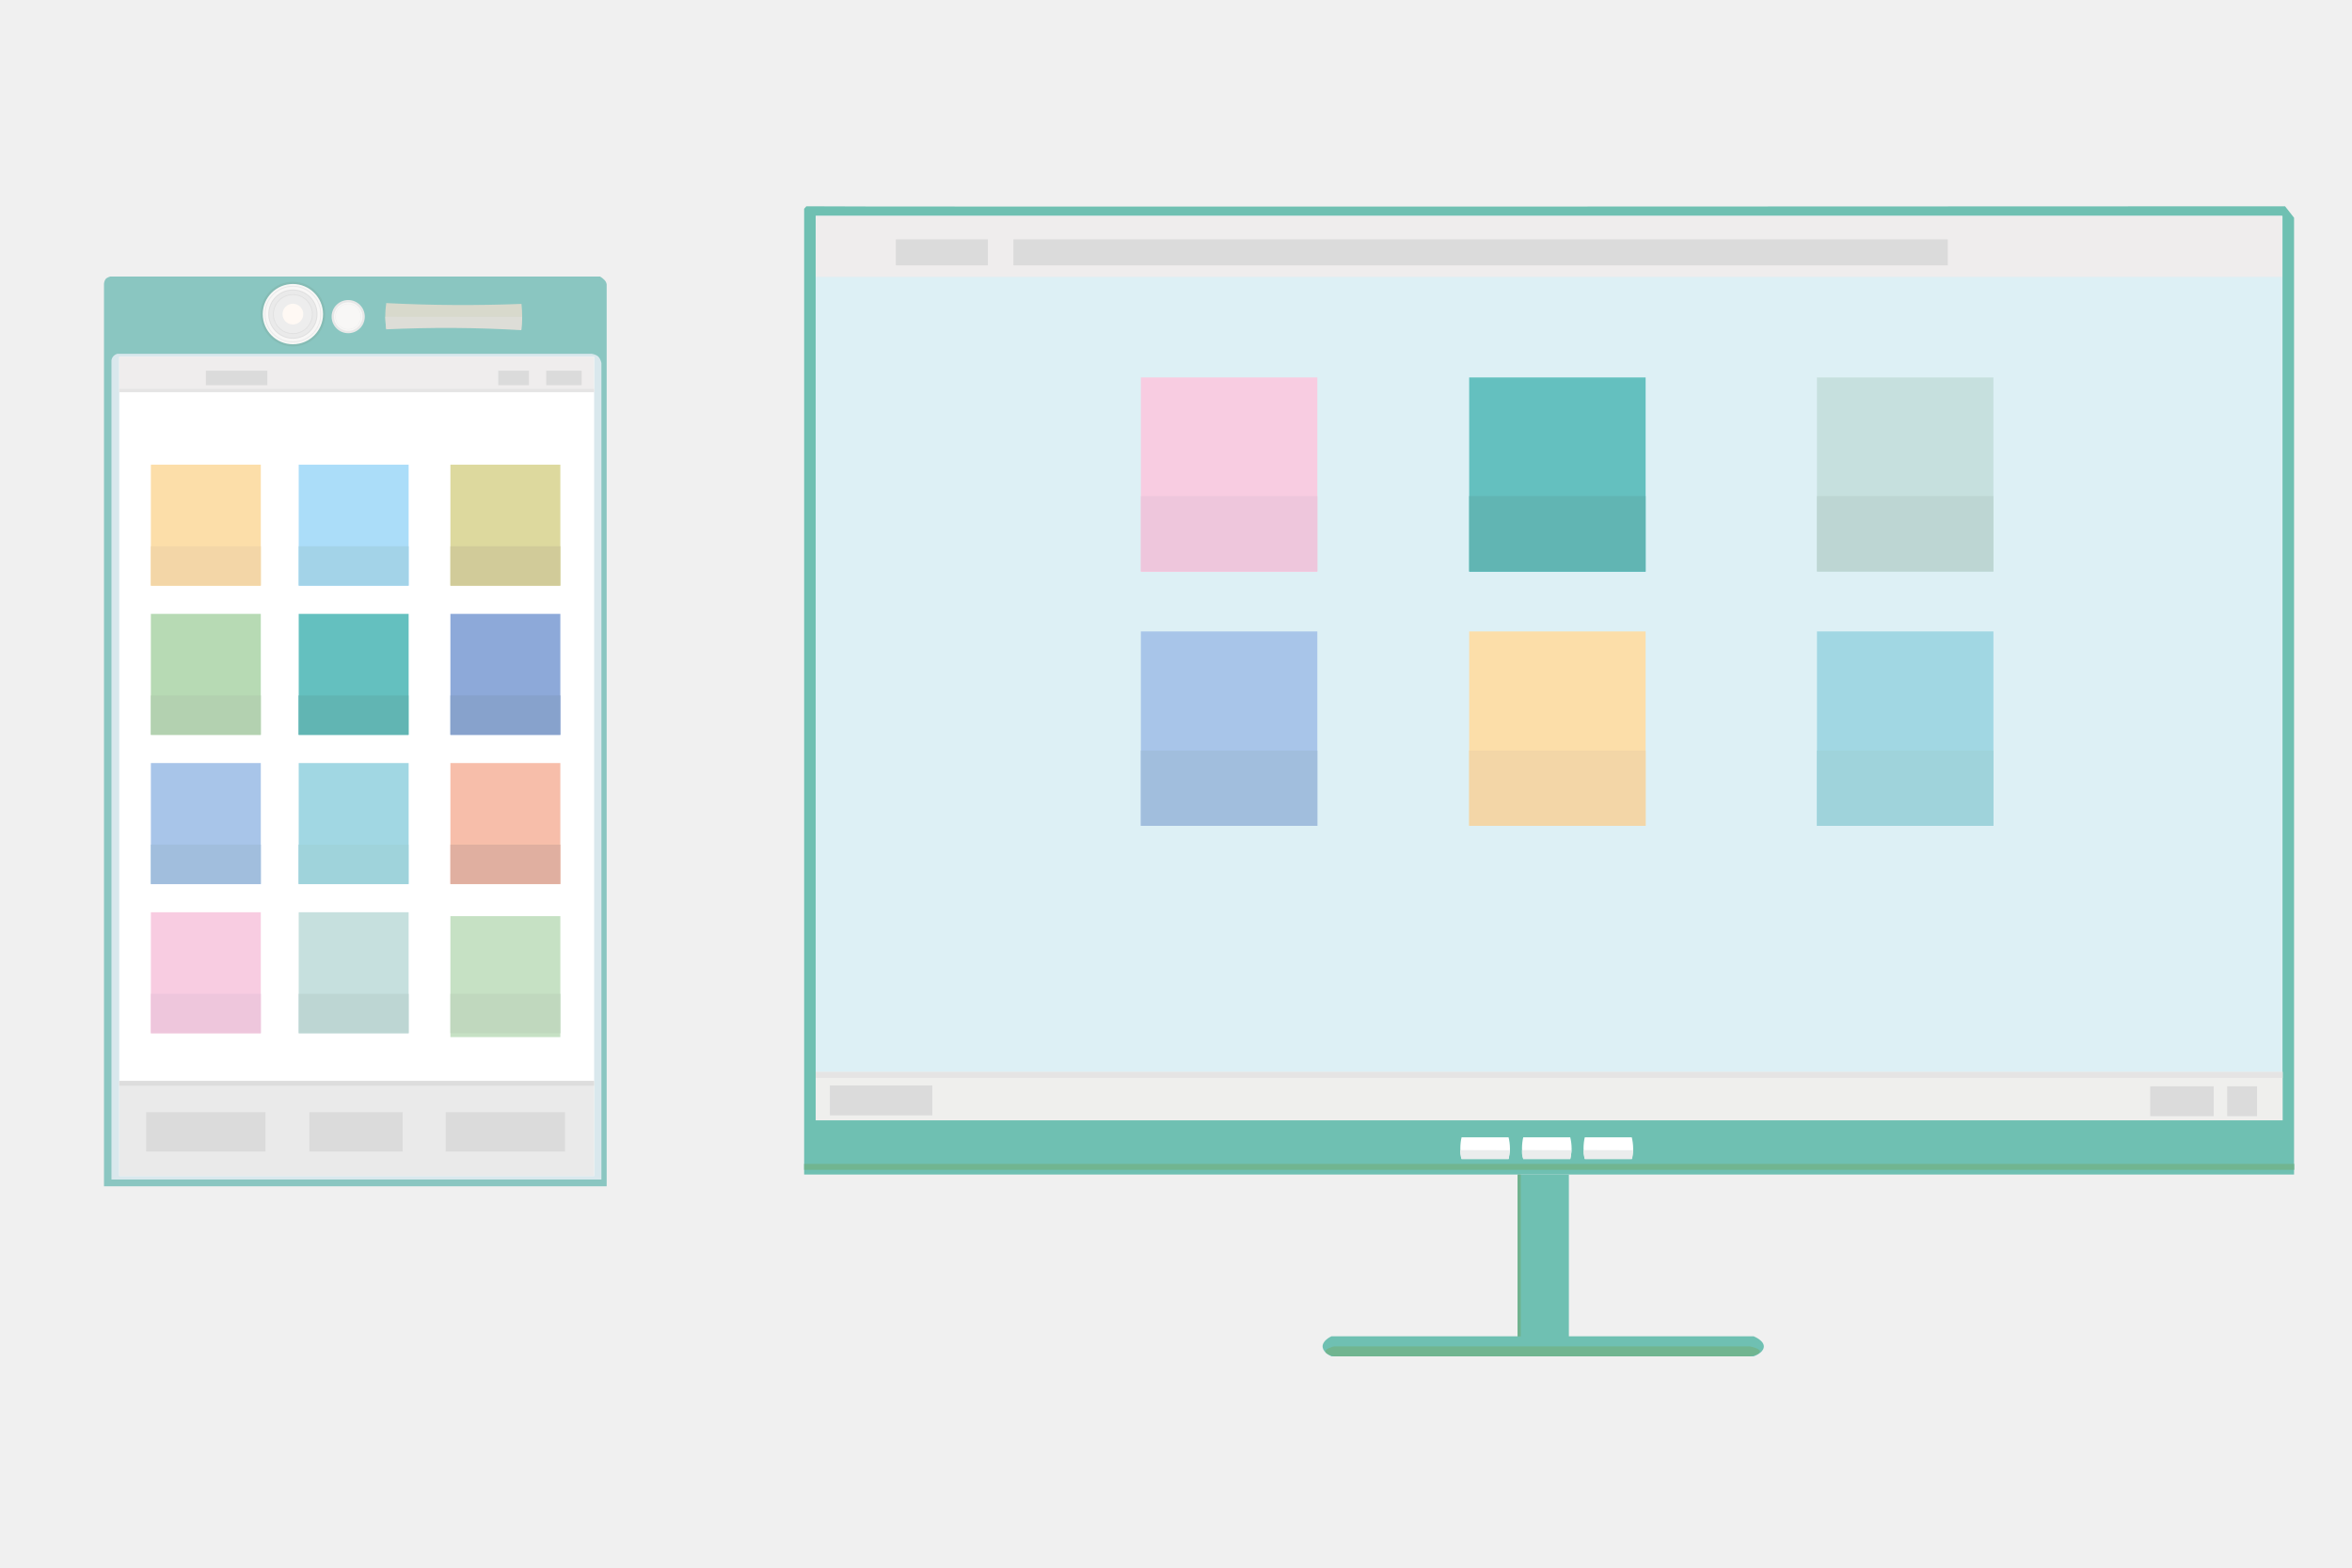
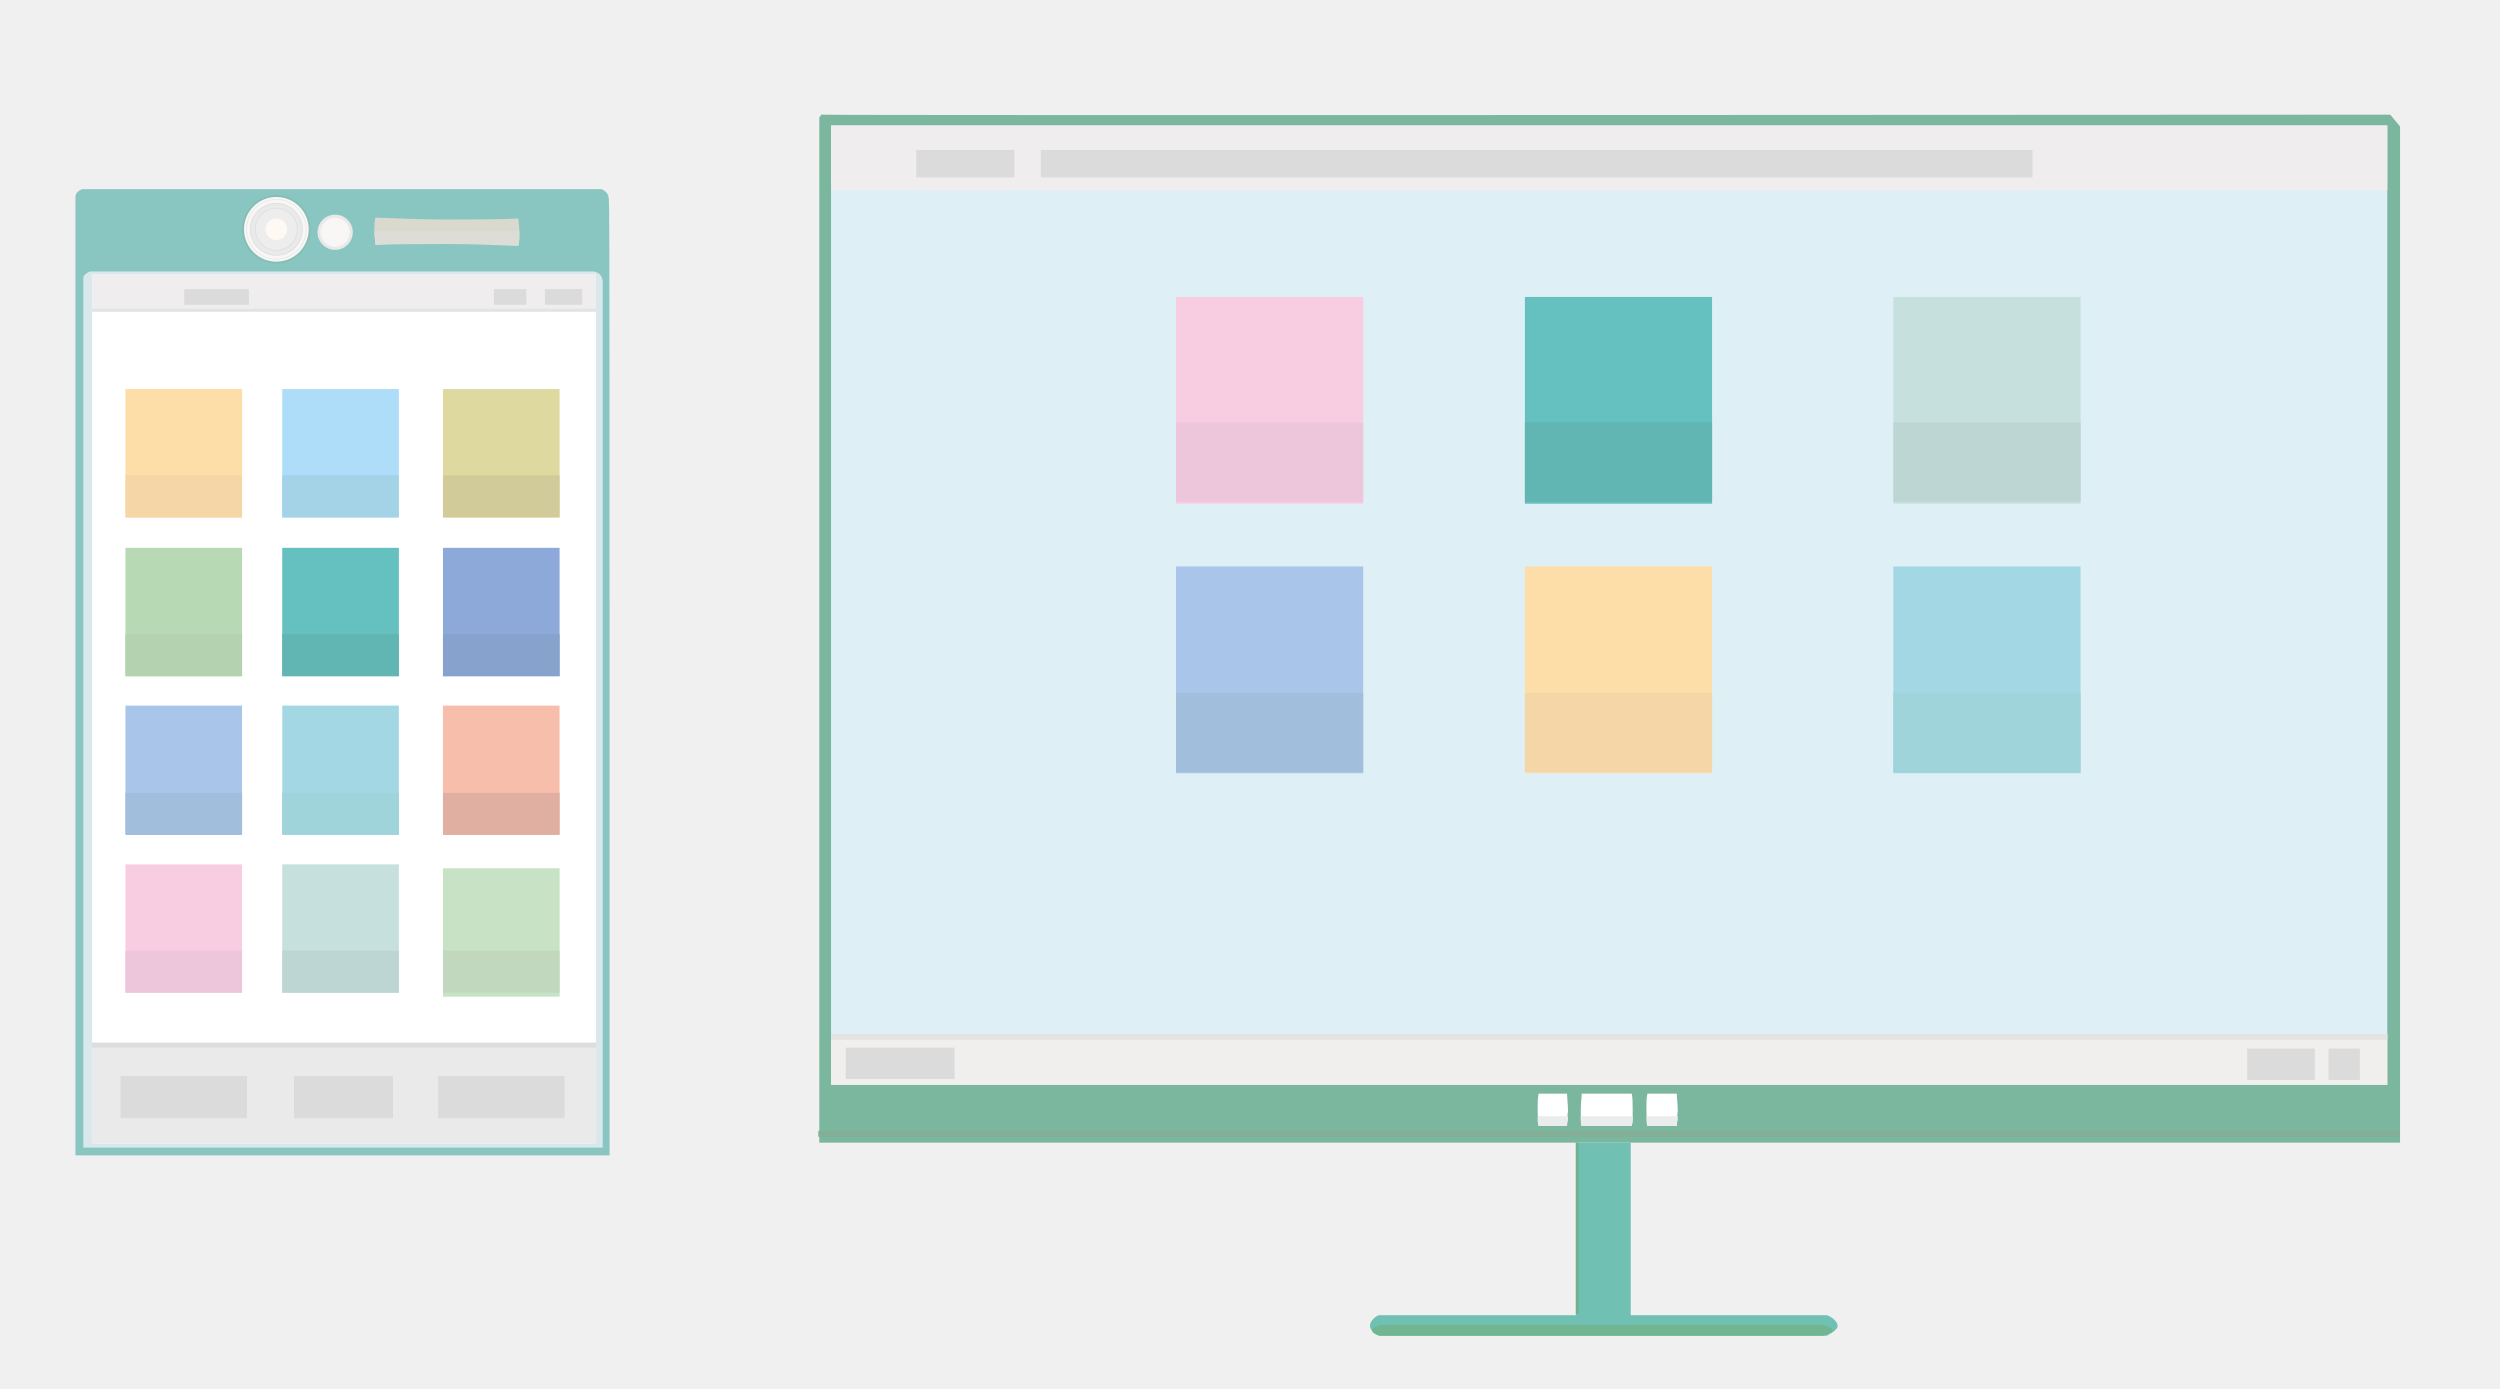
- <svg xmlns="http://www.w3.org/2000/svg" version="1.1" id="Capa_1" x="0px" y="0px" viewBox="0 0 170.08 113.39" style="enable-background:new 0 0 170.08 113.39;" xml:space="preserve">
+ <svg xmlns="http://www.w3.org/2000/svg" version="1.1" id="Capa_1" x="0px" y="0px" viewBox="0 0 255.1 141.7" style="enable-background:new 0 0 255.1 141.7;" xml:space="preserve">
  <style type="text/css">
- 	.st0{fill:#E3EAC5;}
- 	.st1{fill:#6FC0B2;}
- 	.st2{fill:#DDF0F5;}
- 	.st3{fill:#E3F3F9;}
+ 	.st0{fill:#E4EBC5;}
+ 	.st1{fill:#7BB69F;}
+ 	.st2{fill:#DEF0F5;}
+ 	.st3{fill:#E4F3F9;}
	.st4{fill:#C6E0DE;}
	.st5{fill:#EFEDED;}
	.st6{fill:#FFFFFF;}
	.st7{fill:#DBDBDB;}
	.st8{fill:#BDD6D3;}
- 	.st9{fill:#A1D7E3;}
- 	.st10{fill:#9FD3DB;}
- 	.st11{fill:#64C0BF;}
+ 	.st9{fill:#A2D7E3;}
+ 	.st10{fill:#9FD4DB;}
+ 	.st11{fill:#65C1C0;}
	.st12{fill:#61B5B3;}
- 	.st13{fill:#FCDEA9;}
- 	.st14{fill:#F3D6A7;}
- 	.st15{fill:#A8C5E9;}
+ 	.st13{fill:#FDDEA9;}
+ 	.st14{fill:#F4D6A7;}
+ 	.st15{fill:#A9C5E9;}
	.st16{fill:#A1BEDD;}
- 	.st17{fill:#F8CCE1;}
- 	.st18{fill:#EEC6DC;}
- 	.st19{fill:#71B590;}
- 	.st20{fill:#70B28E;}
- 	.st21{fill:#EBEDED;}
- 	.st22{fill:#EFEFED;}
- 	.st23{fill:#E5E4E4;}
- 	.st24{fill:#8AC6C1;}
- 	.st25{fill:#D9E8ED;}
- 	.st26{fill:#E8E8E8;}
- 	.st27{fill:#85BCB5;}
- 	.st28{fill:#F8F7F6;}
- 	.st29{fill:#EAEAEA;}
- 	.st30{fill:#E0E0E0;}
- 	.st31{fill:#EDEDED;}
- 	.st32{fill:#D8D9CC;}
- 	.st33{fill:#FFF9F4;}
- 	.st34{fill:#B7DAB4;}
- 	.st35{fill:#ABDDF9;}
- 	.st36{fill:#DDD99E;}
- 	.st37{fill:#8DA9D9;}
- 	.st38{fill:#F7BEAA;}
- 	.st39{fill:#C6E1C4;}
- 	.st40{fill:#C0D8BE;}
- 	.st41{fill:#E0AFA0;}
- 	.st42{fill:#B3D1B0;}
- 	.st43{fill:#87A2CC;}
- 	.st44{fill:#D1CB99;}
- 	.st45{fill:#A3D3E8;}
- 	.st46{fill:#DDDDDD;}
- 	.st47{fill:#DDDDD7;}
+ 	.st17{fill:#F8CDE2;}
+ 	.st18{fill:#EDC6DC;}
+ 	.st19{fill:#70C1B3;}
+ 	.st20{fill:#71B591;}
+ 	.st21{fill:#70B28E;}
+ 	.st22{fill:#EBEDED;}
+ 	.st23{fill:#F0EFEE;}
+ 	.st24{fill:#E4E3E3;}
+ 	.st25{fill:#82AF96;}
+ 	.st26{fill:#89C6C1;}
+ 	.st27{fill:#D9E8ED;}
+ 	.st28{fill:#E9E8E8;}
+ 	.st29{fill:#87BDB5;}
+ 	.st30{fill:#F9F7F6;}
+ 	.st31{fill:#EAEAEA;}
+ 	.st32{fill:#E0E0E0;}
+ 	.st33{fill:#EEEDED;}
+ 	.st34{fill:#D9DACD;}
+ 	.st35{fill:#FFF9F4;}
+ 	.st36{fill:#B7D9B4;}
+ 	.st37{fill:#ADDDF8;}
+ 	.st38{fill:#DDD99F;}
+ 	.st39{fill:#8DA9D9;}
+ 	.st40{fill:#F6BEAB;}
+ 	.st41{fill:#C7E2C5;}
+ 	.st42{fill:#C1D8BE;}
+ 	.st43{fill:#E0AFA1;}
+ 	.st44{fill:#B4D1B0;}
+ 	.st45{fill:#87A2CC;}
+ 	.st46{fill:#D1CB9A;}
+ 	.st47{fill:#A4D3E8;}
+ 	.st48{fill:#DDDDDD;}
+ 	.st49{fill:#DDDDD7;}
</style>
-   <path class="st0" d="M19.94,104.87" />
-   <path class="st1" d="M165.89,84.95H58.15c0-34.65,0-69.85,0-69.85c0,0,0.16-0.18,0.16-0.18c0,0,0,0,0,0c0.1,0.05,106.93,0,106.93,0  c0,0,0.65,0.83,0.65,0.83C165.89,15.75,165.89,81.84,165.89,84.95z" />
-   <rect x="58.99" y="15.61" transform="matrix(-1 -1.224647e-16 1.224647e-16 -1 224.0443 96.6371)" class="st2" width="106.07" height="65.41" />
-   <path class="st3" d="M59.67,15.41" />
-   <rect x="131.39" y="27.3" class="st4" width="12.76" height="14.06" />
-   <rect x="58.99" y="15.61" class="st5" width="106.04" height="4.42" />
-   <path class="st6" d="M109.09,83.83h-3.4c-0.05-0.2-0.08-0.45-0.09-0.75c0-0.33,0.04-0.61,0.09-0.82c1.13,0,2.27,0,3.4,0  c0.05,0.21,0.1,0.5,0.1,0.84C109.18,83.39,109.13,83.64,109.09,83.83z" />
-   <rect x="73.28" y="17.31" class="st7" width="67.57" height="1.88" />
-   <rect x="64.78" y="17.31" class="st7" width="6.66" height="1.88" />
-   <rect x="131.39" y="35.88" class="st8" width="12.76" height="5.44" />
-   <rect x="131.39" y="45.67" class="st9" width="12.76" height="14.06" />
-   <rect x="131.39" y="54.29" class="st10" width="12.76" height="5.44" />
-   <rect x="106.24" y="27.3" class="st11" width="12.76" height="14.06" />
-   <rect x="106.24" y="35.88" class="st12" width="12.76" height="5.44" />
-   <rect x="106.24" y="45.67" class="st13" width="12.76" height="14.06" />
-   <rect x="106.24" y="54.29" class="st14" width="12.76" height="5.44" />
-   <rect x="82.5" y="45.67" class="st15" width="12.76" height="14.06" />
-   <rect x="82.5" y="54.29" class="st16" width="12.76" height="5.44" />
-   <rect x="82.5" y="27.3" class="st17" width="12.76" height="14.06" />
-   <rect x="82.5" y="35.88" class="st18" width="12.76" height="5.44" />
-   <rect x="109.74" y="84.95" class="st1" width="3.71" height="12.07" />
-   <path class="st1" d="M126.81,98.1H96.28c-0.12-0.06-0.56-0.27-0.63-0.63c-0.09-0.47,0.55-0.78,0.63-0.82c10.18,0,20.35,0,30.53,0  c0.04,0.02,0.83,0.33,0.73,0.82C127.46,97.86,126.9,98.07,126.81,98.1z" />
-   <path class="st19" d="M126.54,98.1H96.47c-0.12-0.03-0.55-0.14-0.62-0.31c-0.09-0.23,0.54-0.39,0.62-0.41c10.02,0,20.05,0,30.07,0  c0.04,0.01,0.82,0.16,0.72,0.41C127.18,97.98,126.63,98.09,126.54,98.1z" />
-   <rect x="109.74" y="84.95" class="st20" width="0.23" height="11.71" />
-   <path class="st21" d="M109.09,83.83c-1.13,0-2.27,0-3.4,0c-0.04-0.09-0.07-0.22-0.09-0.37c-0.01-0.11-0.01-0.2,0-0.28  c1.19,0,2.38,0.01,3.57,0.01c0,0.08,0,0.18-0.02,0.28C109.14,83.61,109.12,83.73,109.09,83.83z" />
-   <path class="st6" d="M113.55,83.83h-3.4c-0.05-0.2-0.08-0.45-0.09-0.75c0-0.33,0.04-0.61,0.09-0.82c1.13,0,2.27,0,3.4,0  c0.05,0.21,0.1,0.5,0.1,0.84C113.64,83.39,113.59,83.64,113.55,83.83z" />
-   <path class="st21" d="M113.55,83.83c-1.13,0-2.27,0-3.4,0c-0.04-0.09-0.07-0.22-0.09-0.37c-0.01-0.11-0.01-0.2,0-0.28  c1.19,0,2.38,0.01,3.57,0.01c0,0.08,0,0.18-0.02,0.28C113.61,83.61,113.58,83.73,113.55,83.83z" />
-   <path class="st6" d="M118,83.83h-3.4c-0.05-0.2-0.08-0.45-0.09-0.75c0-0.33,0.04-0.61,0.09-0.82c1.13,0,2.27,0,3.4,0  c0.05,0.21,0.1,0.5,0.1,0.84C118.09,83.39,118.05,83.64,118,83.83z" />
-   <path class="st21" d="M118.01,83.83c-1.13,0-2.27,0-3.4,0c-0.04-0.09-0.07-0.22-0.09-0.37c-0.01-0.11-0.01-0.2,0-0.28  c1.19,0,2.38,0.01,3.57,0.01c0,0.08,0,0.18-0.02,0.28C118.07,83.61,118.04,83.73,118.01,83.83z" />
-   <rect x="58.99" y="77.53" class="st22" width="106.07" height="3.5" />
-   <rect x="60.01" y="78.51" class="st7" width="7.41" height="2.16" />
-   <rect x="161.05" y="78.57" class="st7" width="2.16" height="2.16" />
-   <rect x="155.49" y="78.57" class="st7" width="4.59" height="2.16" />
-   <rect x="58.99" y="77.53" class="st23" width="106.07" height="0.43" />
-   <rect x="58.15" y="84.18" class="st19" width="107.75" height="0.43" />
-   <path class="st24" d="M43.87,85.8H7.52c0-0.59,0-65.29,0-65.29c0,0,0.02-0.2,0.12-0.33C7.76,20.05,7.98,20,7.98,20  c23.61,0,35.41,0,35.41,0c0.25,0.15,0.46,0.34,0.48,0.58C43.87,20.61,43.87,20.63,43.87,85.8z" />
-   <path class="st25" d="M8.48,25.59c0,0,22.22,0,29.74,0c0.69,0,4.56,0,4.56,0l0,0c0,0,0.3,0.03,0.48,0.2  c0.18,0.17,0.23,0.47,0.23,0.47l0,0c0,0,0,55.69,0,59.05c-11.81,0-23.62,0-35.43,0c0-40.28,0-59.26,0-59.26c0,0,0,0,0,0  c0,0,0.03-0.17,0.13-0.28C8.3,25.64,8.48,25.59,8.48,25.59L8.48,25.59z" />
-   <circle class="st26" cx="25.18" cy="22.9" r="1.2" />
-   <circle class="st27" cx="21.18" cy="22.72" r="2.34" />
-   <rect x="8.62" y="25.8" transform="matrix(-1 -1.224647e-16 1.224647e-16 -1 51.5829 110.8562)" class="st6" width="34.34" height="59.25" />
-   <circle class="st28" cx="21.18" cy="22.72" r="2.18" />
-   <circle class="st28" cx="25.18" cy="22.9" r="1.03" />
-   <circle class="st29" cx="21.18" cy="22.72" r="2.05" />
-   <circle class="st29" cx="25.18" cy="22.9" r="0.93" />
-   <circle class="st28" cx="21.18" cy="22.72" r="1.98" />
-   <circle class="st28" cx="25.18" cy="22.9" r="0.91" />
-   <circle class="st30" cx="21.18" cy="22.72" r="1.78" />
-   <circle class="st29" cx="21.18" cy="22.72" r="1.71" />
-   <circle class="st30" cx="21.18" cy="22.72" r="1.44" />
-   <circle class="st31" cx="21.18" cy="22.72" r="1.38" />
-   <path class="st32" d="M37.7,23.8c-1.58-0.08-3.23-0.13-4.95-0.14c-1.67-0.01-3.29,0.02-4.83,0.08c-0.03-0.25-0.06-0.52-0.06-0.83  c0-0.37,0.03-0.71,0.07-0.99c1.57,0.08,3.2,0.13,4.9,0.14c1.69,0.01,3.32-0.02,4.88-0.08c0.03,0.28,0.05,0.59,0.05,0.94  C37.76,23.24,37.73,23.54,37.7,23.8z" />
-   <path class="st0" d="M10.64,90.43" />
-   <circle class="st33" cx="21.18" cy="22.72" r="0.75" />
-   <path class="st3" d="M8.67,25.48" />
-   <rect x="10.91" y="33.61" class="st13" width="7.95" height="8.75" />
-   <rect x="10.91" y="44.4" class="st34" width="7.95" height="8.75" />
-   <rect x="10.91" y="55.19" class="st15" width="7.95" height="8.75" />
-   <rect x="10.91" y="65.98" class="st17" width="7.95" height="8.75" />
-   <rect x="21.6" y="33.61" class="st35" width="7.95" height="8.75" />
-   <rect x="32.57" y="33.61" class="st36" width="7.95" height="8.75" />
-   <rect x="21.6" y="44.4" class="st11" width="7.95" height="8.75" />
-   <rect x="32.57" y="44.4" class="st37" width="7.95" height="8.75" />
-   <rect x="32.57" y="55.19" class="st38" width="7.95" height="8.75" />
-   <rect x="32.57" y="66.26" class="st39" width="7.95" height="8.75" />
-   <rect x="21.6" y="55.19" class="st9" width="7.95" height="8.75" />
-   <rect x="21.6" y="65.98" class="st4" width="7.95" height="8.75" />
-   <rect x="8.62" y="25.8" class="st5" width="34.34" height="2.56" />
-   <rect x="8.62" y="78.18" class="st29" width="34.34" height="6.88" />
-   <rect x="10.57" y="80.44" class="st7" width="8.63" height="2.85" />
-   <rect x="22.37" y="80.44" class="st7" width="6.75" height="2.85" />
-   <rect x="32.23" y="80.44" class="st7" width="8.63" height="2.85" />
-   <rect x="39.5" y="26.81" class="st7" width="2.56" height="1.05" />
-   <rect x="36.03" y="26.81" class="st7" width="2.22" height="1.05" />
-   <rect x="14.89" y="26.81" class="st7" width="4.44" height="1.05" />
-   <rect x="21.6" y="71.88" class="st8" width="7.95" height="2.85" />
-   <rect x="32.57" y="71.88" class="st40" width="7.95" height="2.85" />
-   <rect x="10.91" y="71.88" class="st18" width="7.95" height="2.85" />
-   <rect x="10.91" y="61.09" class="st16" width="7.95" height="2.85" />
-   <rect x="21.59" y="61.09" class="st10" width="7.95" height="2.85" />
-   <rect x="32.57" y="61.09" class="st41" width="7.95" height="2.85" />
-   <rect x="10.91" y="50.3" class="st42" width="7.95" height="2.85" />
-   <rect x="21.59" y="50.3" class="st12" width="7.95" height="2.85" />
-   <rect x="32.57" y="50.3" class="st43" width="7.95" height="2.85" />
-   <rect x="32.57" y="39.51" class="st44" width="7.95" height="2.85" />
-   <rect x="21.6" y="39.51" class="st45" width="7.95" height="2.85" />
-   <rect x="10.91" y="39.51" class="st14" width="7.95" height="2.85" />
-   <rect x="8.62" y="78.18" class="st46" width="34.34" height="0.35" />
-   <path class="st47" d="M37.7,23.88c-1.55-0.09-3.18-0.15-4.88-0.16c-1.71-0.01-3.34,0.03-4.9,0.1c-0.02-0.3-0.04-0.61-0.06-0.91  c3.3,0,6.6,0.01,9.9,0.01C37.74,23.24,37.72,23.56,37.7,23.88z" />
-   <path class="st24" d="M43.87,20" />
-   <rect x="8.62" y="28.13" class="st23" width="34.34" height="0.23" />
+   <path class="st0" d="M26.3,146.4" />
+   <path class="st1" d="M244.9,116.6c-43.6,0-87.2,0-130.7,0c-10.2,0-20.4,0-30.6,0c0-34.9,0-69.7,0-104.6l0.2-0.3  c0.1,0.1,160.1,0,160.1,0l1,1.2C244.9,13,244.9,111.9,244.9,116.6z" />
+   <rect x="84.8" y="12.8" class="st2" width="158.8" height="97.9" />
+   <path class="st3" d="M85.8,12.5" />
+   <rect x="193.2" y="30.3" class="st4" width="19.1" height="21.1" />
+   <rect x="84.8" y="12.8" class="st5" width="158.8" height="6.6" />
+   <path class="st6" d="M159.9,114.9h-2.9c0-0.4-0.1-1-0.1-1.6c0-0.7,0-1.3,0.1-1.7c1,0,2,0,2.9,0c0,0.4,0.1,1.1,0.1,1.8  C159.9,114,159.9,114.5,159.9,114.9z" />
+   <rect x="106.2" y="15.3" class="st7" width="101.2" height="2.8" />
+   <rect x="93.5" y="15.3" class="st7" width="10" height="2.8" />
+   <rect x="193.2" y="43.1" class="st8" width="19.1" height="8.1" />
+   <rect x="193.2" y="57.8" class="st9" width="19.1" height="21.1" />
+   <rect x="193.2" y="70.7" class="st10" width="19.1" height="8.1" />
+   <rect x="155.6" y="30.3" class="st11" width="19.1" height="21.1" />
+   <rect x="155.6" y="43.1" class="st12" width="19.1" height="8.1" />
+   <rect x="155.6" y="57.8" class="st13" width="19.1" height="21.1" />
+   <rect x="155.6" y="70.7" class="st14" width="19.1" height="8.1" />
+   <rect x="120" y="57.8" class="st15" width="19.1" height="21.1" />
+   <rect x="120" y="70.7" class="st16" width="19.1" height="8.1" />
+   <rect x="120" y="30.3" class="st17" width="19.1" height="21.1" />
+   <rect x="120" y="43.1" class="st18" width="19.1" height="8.1" />
+   <rect x="160.8" y="116.6" class="st19" width="5.6" height="18.1" />
+   <path class="st19" d="M186.4,136.3h-45.7c-0.2-0.1-0.8-0.4-0.9-0.9c-0.1-0.7,0.8-1.2,0.9-1.2c15.2,0,30.5,0,45.7,0  c0.1,0,1.2,0.5,1.1,1.2C187.3,135.9,186.5,136.2,186.4,136.3z" />
+   <path class="st20" d="M185.9,136.3h-45c-0.2,0-0.8-0.2-0.9-0.5c-0.1-0.3,0.8-0.6,0.9-0.6c15,0,30,0,45,0c0.1,0,1.2,0.2,1.1,0.6  C186.9,136.1,186.1,136.3,185.9,136.3z" />
+   <rect x="160.8" y="116.6" class="st21" width="0.3" height="17.5" />
+   <path class="st22" d="M159.9,114.9c-1,0-2,0-2.9,0c0-0.1-0.1-0.3-0.1-0.6c0-0.2,0-0.3,0-0.4c1,0,2.1,0,3.1,0c0,0.1,0,0.3,0,0.4  C159.9,114.6,159.9,114.8,159.9,114.9z" />
+   <path class="st6" d="M166.5,114.9h-5.1c-0.1-0.4-0.1-1-0.1-1.6c0-0.7,0.1-1.3,0.1-1.7c1.7,0,3.4,0,5.1,0c0.1,0.4,0.1,1.1,0.1,1.8  C166.6,114,166.6,114.5,166.5,114.9z" />
+   <path class="st22" d="M166.5,114.9c-1.7,0-3.4,0-5.1,0c-0.1-0.1-0.1-0.3-0.1-0.6c0-0.2,0-0.3,0-0.4c1.8,0,3.6,0,5.3,0  c0,0.1,0,0.3,0,0.4C166.6,114.6,166.5,114.8,166.5,114.9z" />
+   <path class="st6" d="M171.1,114.9h-3c0-0.4-0.1-1-0.1-1.6c0-0.7,0-1.3,0.1-1.7c1,0,2,0,3,0c0,0.4,0.1,1.1,0.1,1.8  C171.1,114,171.1,114.5,171.1,114.9z" />
+   <path class="st22" d="M171.1,114.9c-1,0-2,0-3,0c0-0.1-0.1-0.3-0.1-0.6c0-0.2,0-0.3,0-0.4c1.1,0,2.1,0,3.2,0c0,0.1,0,0.3,0,0.4  C171.1,114.6,171.1,114.8,171.1,114.9z" />
+   <rect x="84.8" y="105.5" class="st23" width="158.8" height="5.2" />
+   <rect x="86.3" y="106.9" class="st7" width="11.1" height="3.2" />
+   <rect x="237.6" y="107" class="st7" width="3.2" height="3.2" />
+   <rect x="229.3" y="107" class="st7" width="6.9" height="3.2" />
+   <rect x="84.8" y="105.5" class="st24" width="158.8" height="0.6" />
+   <rect x="83.5" y="115.4" class="st25" width="161.3" height="0.6" />
+   <path class="st26" d="M62.2,117.9H7.7c0-0.9,0-97.8,0-97.8s0-0.3,0.2-0.5c0.2-0.2,0.5-0.3,0.5-0.3c35.4,0,53,0,53,0  c0.4,0.2,0.7,0.5,0.7,0.9C62.2,20.2,62.2,20.3,62.2,117.9z" />
+   <path class="st27" d="M9.2,27.7c0,0,33.3,0,44.5,0c1,0,6.8,0,6.8,0l0,0c0,0,0.4,0,0.7,0.3c0.3,0.3,0.3,0.7,0.3,0.7l0,0  c0,0,0,83.4,0,88.4c-17.7,0-35.4,0-53,0c0-60.3,0-88.7,0-88.7l0,0c0,0,0-0.3,0.2-0.4C8.9,27.8,9.2,27.7,9.2,27.7L9.2,27.7z" />
+   <circle class="st28" cx="34.2" cy="23.7" r="1.8" />
+   <circle class="st29" cx="28.2" cy="23.4" r="3.5" />
+   <rect x="9.4" y="28" class="st6" width="51.4" height="88.7" />
+   <circle class="st30" cx="28.2" cy="23.4" r="3.3" />
+   <circle class="st30" cx="34.2" cy="23.7" r="1.5" />
+   <circle class="st31" cx="28.2" cy="23.4" r="3.1" />
+   <circle class="st31" cx="34.2" cy="23.7" r="1.4" />
+   <circle class="st30" cx="28.2" cy="23.4" r="3" />
+   <circle class="st30" cx="34.2" cy="23.7" r="1.4" />
+   <circle class="st32" cx="28.2" cy="23.4" r="2.7" />
+   <circle class="st31" cx="28.2" cy="23.4" r="2.6" />
+   <circle class="st32" cx="28.2" cy="23.4" r="2.2" />
+   <circle class="st33" cx="28.2" cy="23.4" r="2.1" />
+   <path class="st34" d="M52.9,25c-2.4-0.1-4.8-0.2-7.4-0.2c-2.5,0-4.9,0-7.2,0.1c0-0.4-0.1-0.8-0.1-1.2c0-0.6,0-1.1,0.1-1.5  c2.4,0.1,4.8,0.2,7.3,0.2c2.5,0,5,0,7.3-0.1c0,0.4,0.1,0.9,0.1,1.4C53,24.2,53,24.6,52.9,25z" />
+   <path class="st0" d="M12.4,124.8" />
+   <circle class="st35" cx="28.2" cy="23.4" r="1.1" />
+   <path class="st3" d="M9.5,27.5" />
+   <rect x="12.8" y="39.7" class="st13" width="11.9" height="13.1" />
+   <rect x="12.8" y="55.9" class="st36" width="11.9" height="13.1" />
+   <rect x="12.8" y="72" class="st15" width="11.9" height="13.1" />
+   <rect x="12.8" y="88.2" class="st17" width="11.9" height="13.1" />
+   <rect x="28.8" y="39.7" class="st37" width="11.9" height="13.1" />
+   <rect x="45.2" y="39.7" class="st38" width="11.9" height="13.1" />
+   <rect x="28.8" y="55.9" class="st11" width="11.9" height="13.1" />
+   <rect x="45.2" y="55.9" class="st39" width="11.9" height="13.1" />
+   <rect x="45.2" y="72" class="st40" width="11.9" height="13.1" />
+   <rect x="45.2" y="88.6" class="st41" width="11.9" height="13.1" />
+   <rect x="28.8" y="72" class="st9" width="11.9" height="13.1" />
+   <rect x="28.8" y="88.2" class="st4" width="11.9" height="13.1" />
+   <rect x="9.4" y="28" class="st5" width="51.4" height="3.8" />
+   <rect x="9.4" y="106.4" class="st31" width="51.4" height="10.3" />
+   <rect x="12.3" y="109.8" class="st7" width="12.9" height="4.3" />
+   <rect x="30" y="109.8" class="st7" width="10.1" height="4.3" />
+   <rect x="44.7" y="109.8" class="st7" width="12.9" height="4.3" />
+   <rect x="55.6" y="29.5" class="st7" width="3.8" height="1.6" />
+   <rect x="50.4" y="29.5" class="st7" width="3.3" height="1.6" />
+   <rect x="18.8" y="29.5" class="st7" width="6.6" height="1.6" />
+   <rect x="28.8" y="97" class="st8" width="11.9" height="4.3" />
+   <rect x="45.2" y="97" class="st42" width="11.9" height="4.3" />
+   <rect x="12.8" y="97" class="st18" width="11.9" height="4.3" />
+   <rect x="12.8" y="80.9" class="st16" width="11.9" height="4.3" />
+   <rect x="28.8" y="80.9" class="st10" width="11.9" height="4.3" />
+   <rect x="45.2" y="80.9" class="st43" width="11.9" height="4.3" />
+   <rect x="12.8" y="64.7" class="st44" width="11.9" height="4.3" />
+   <rect x="28.8" y="64.7" class="st12" width="11.9" height="4.3" />
+   <rect x="45.2" y="64.7" class="st45" width="11.9" height="4.3" />
+   <rect x="45.2" y="48.5" class="st46" width="11.9" height="4.3" />
+   <rect x="28.8" y="48.5" class="st47" width="11.9" height="4.3" />
+   <rect x="12.8" y="48.5" class="st14" width="11.9" height="4.3" />
+   <rect x="9.4" y="106.4" class="st48" width="51.4" height="0.5" />
+   <path class="st49" d="M52.9,25.1c-2.3-0.1-4.8-0.2-7.3-0.2c-2.6,0-5,0-7.3,0.1c0-0.4-0.1-0.9-0.1-1.4c4.9,0,9.9,0,14.8,0  C53,24.2,53,24.7,52.9,25.1z" />
+   <path class="st26" d="M62.2,19.3" />
+   <rect x="9.4" y="31.5" class="st24" width="51.4" height="0.3" />
+   <path class="st1" d="M110.7-38.4" />
</svg>
